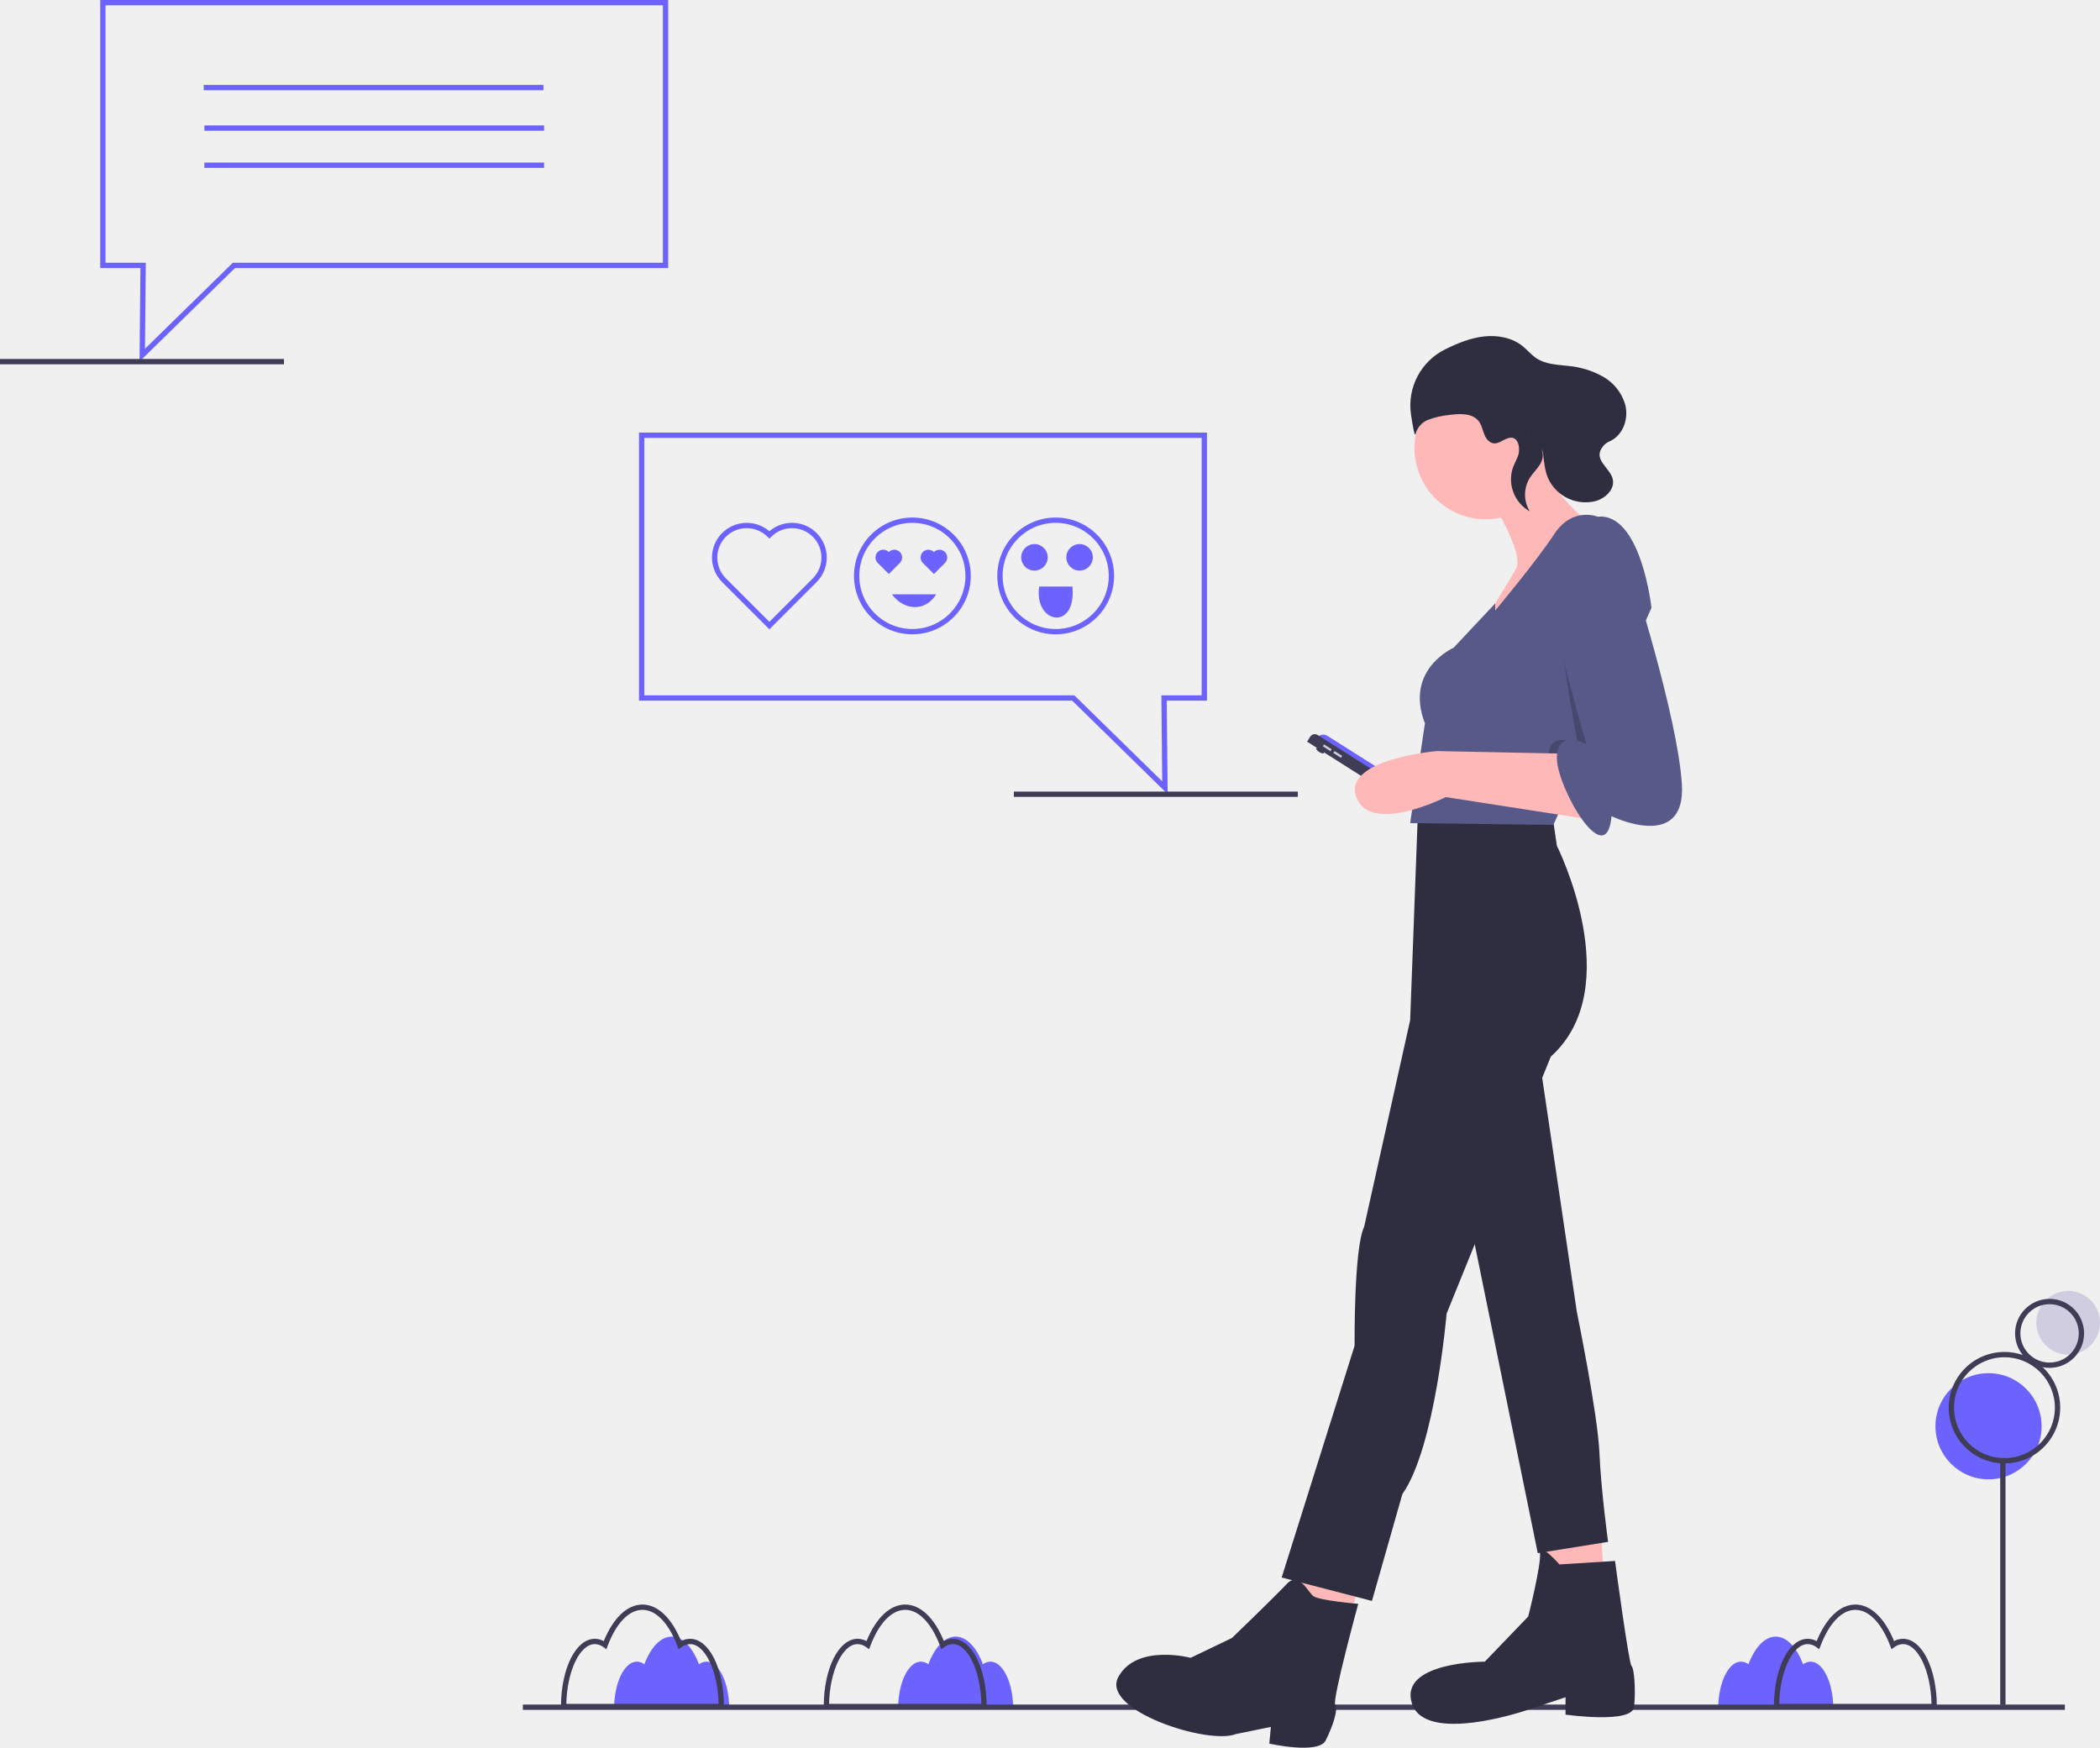
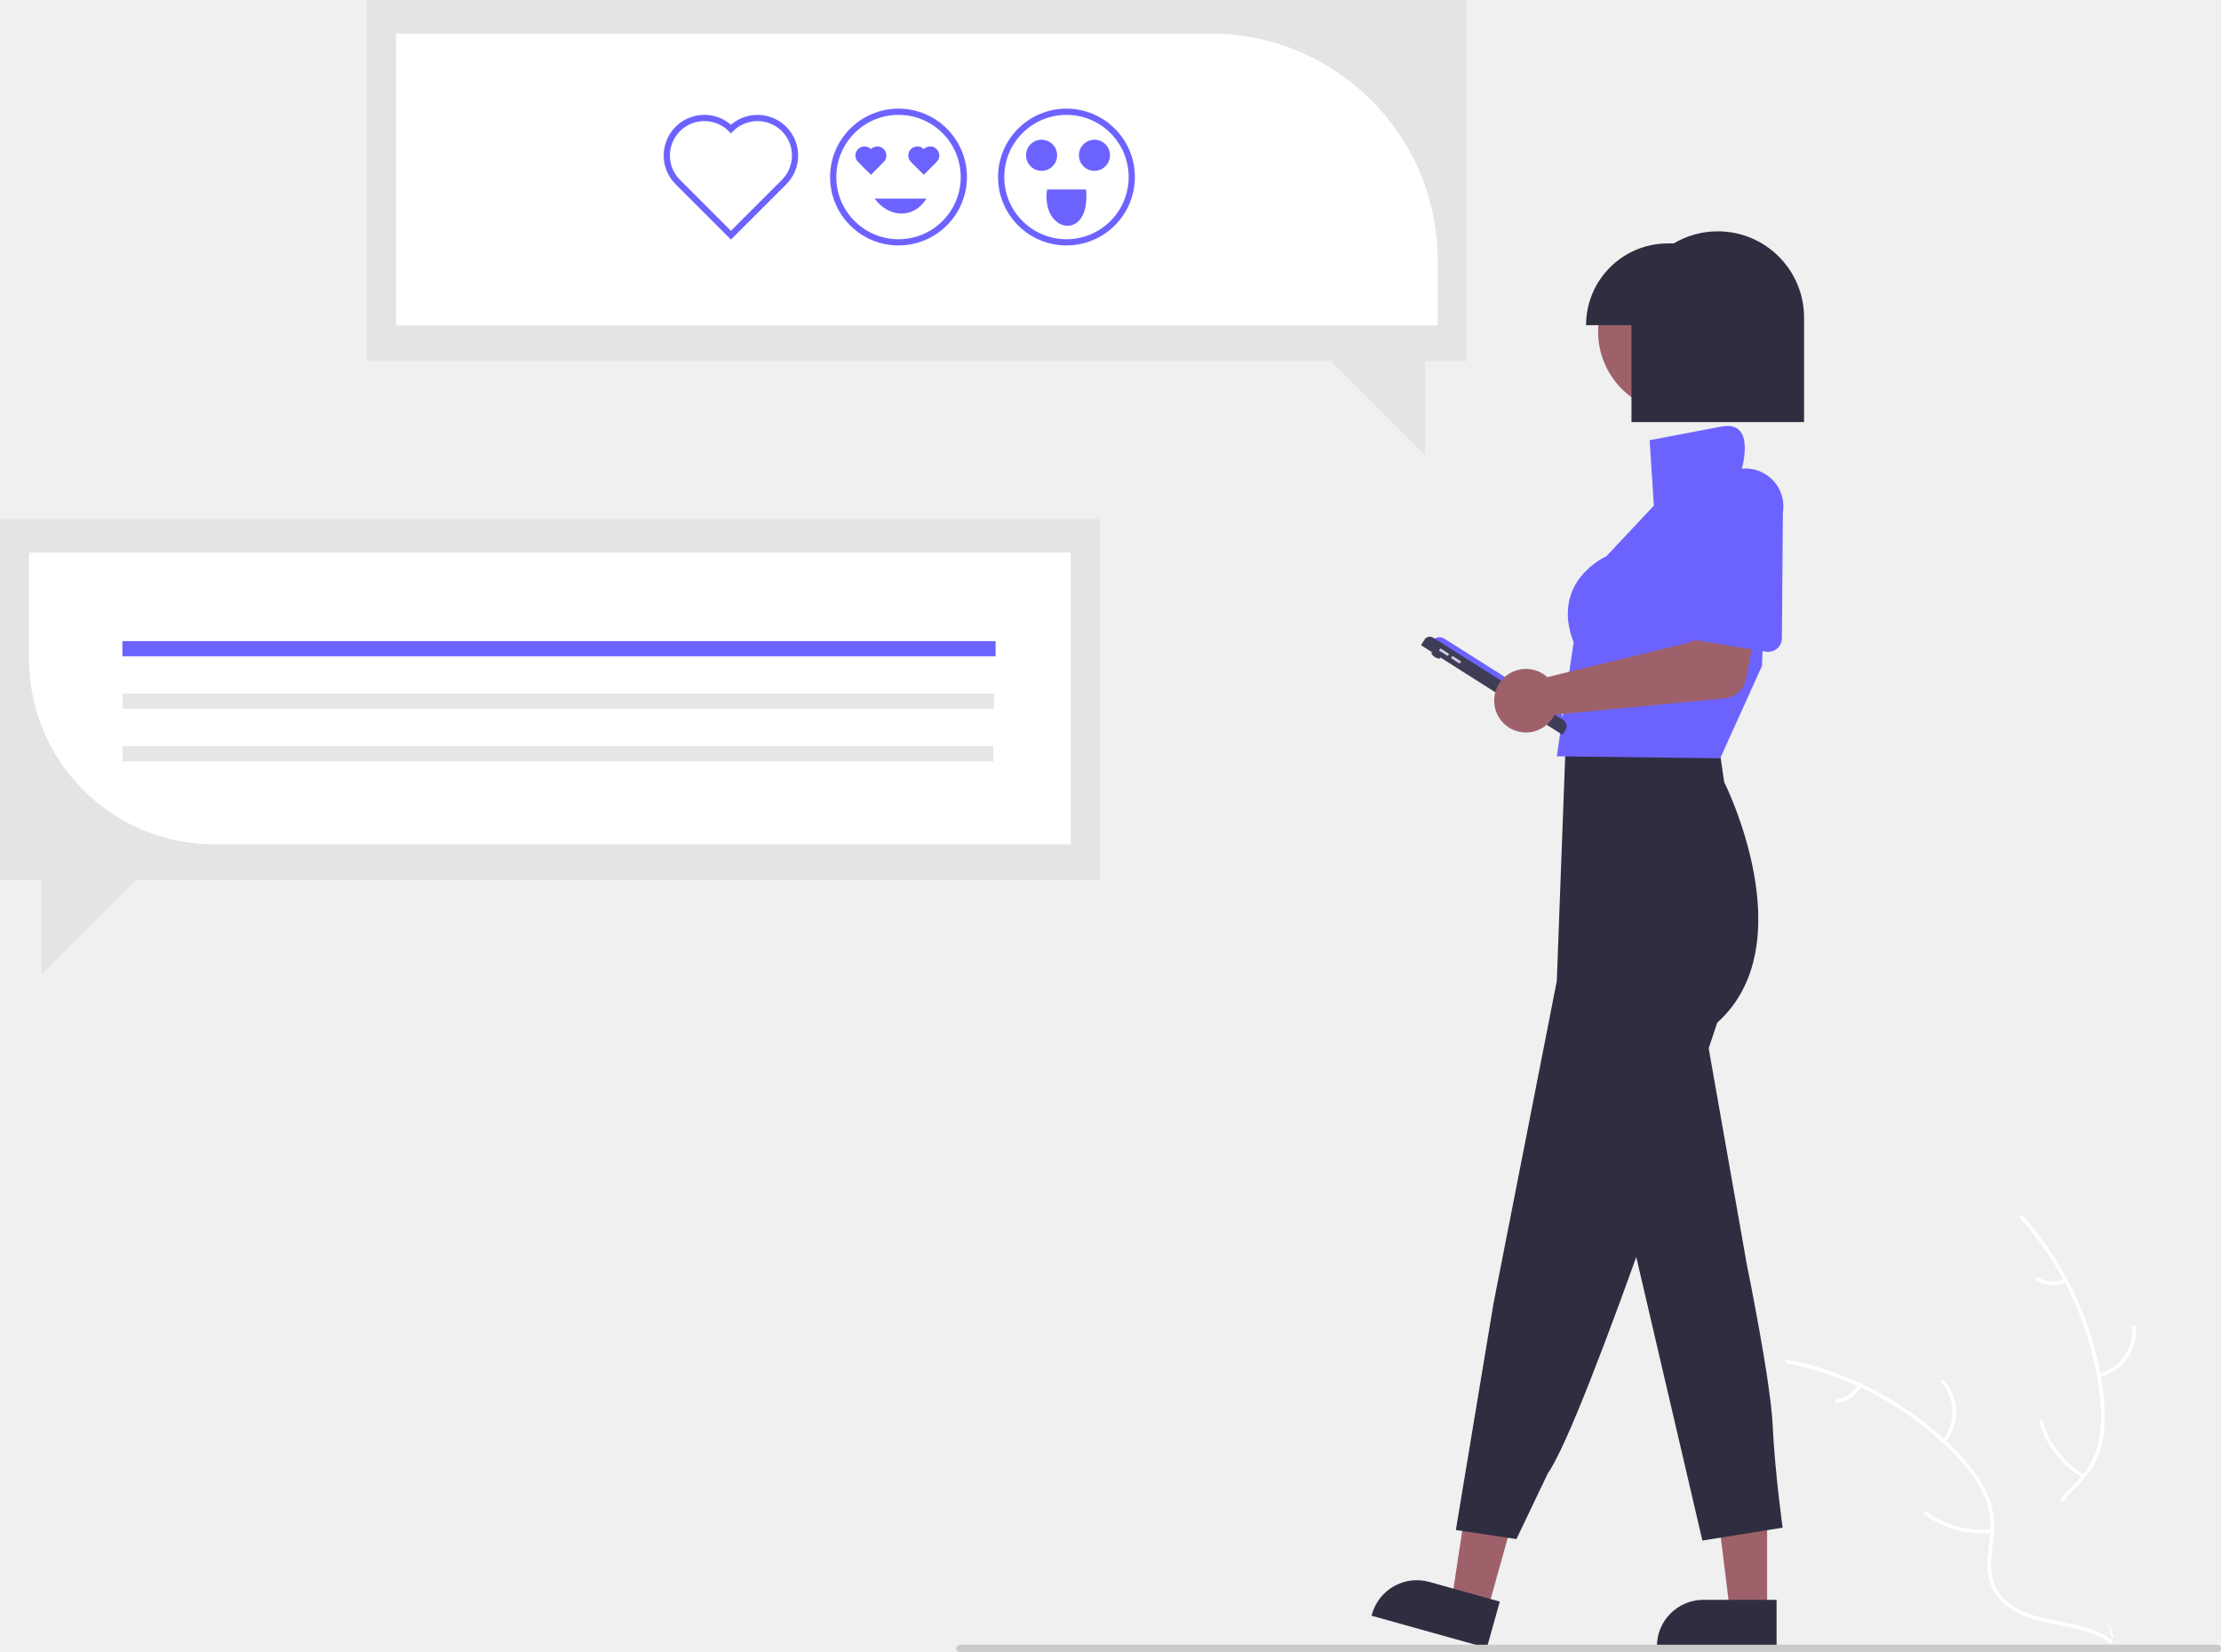
- <svg xmlns="http://www.w3.org/2000/svg" id="ec936c20-b43f-4483-857e-3751b9040ca4" data-name="Layer 1" width="791.237" height="658.517" viewBox="0 0 791.237 658.517">
-   <path d="M577.556,746.826a4.777,4.777,0,0,0-2.816.991c-2.4-6.344-6.117-10.42-10.291-10.42s-7.891,4.077-10.291,10.42a4.777,4.777,0,0,0-2.816-.991c-4.743,0-8.588,8.021-8.588,17.916h43.391C586.144,754.847,582.299,746.826,577.556,746.826Z" transform="translate(-204.3814 -120.7416)" fill="#6c63ff" />
-   <path d="M470.556,746.826a4.777,4.777,0,0,0-2.816.991c-2.4-6.344-6.117-10.42-10.291-10.42s-7.891,4.077-10.291,10.42a4.777,4.777,0,0,0-2.816-.991c-4.743,0-8.588,8.021-8.588,17.916h43.391C479.144,754.847,475.299,746.826,470.556,746.826Z" transform="translate(-204.3814 -120.7416)" fill="#6c63ff" />
-   <path d="M886.556,746.826a4.777,4.777,0,0,0-2.816.991c-2.4-6.344-6.117-10.42-10.291-10.42s-7.891,4.077-10.291,10.42a4.777,4.777,0,0,0-2.816-.991c-4.743,0-8.588,8.021-8.588,17.916h43.391C895.144,754.847,891.299,746.826,886.556,746.826Z" transform="translate(-204.3814 -120.7416)" fill="#6c63ff" />
-   <rect x="197" y="642.258" width="581" height="2" fill="#3f3d56" />
-   <path d="M576.144,764.742H514.753v-1c0-14.312,5.603-25.522,12.754-25.522a7.106,7.106,0,0,1,3.364.872c3.585-8.775,8.857-13.778,14.577-13.778s10.992,5.003,14.577,13.778a7.106,7.106,0,0,1,3.364-.872c7.152,0,12.754,11.211,12.754,25.522Zm-59.381-2h57.371c-.249-12.309-5.068-22.522-10.744-22.522a5.558,5.558,0,0,0-3.269,1.166l-1.059.768-.462-1.224c-3.275-8.653-8.068-13.616-13.151-13.616s-9.876,4.963-13.151,13.616l-.462,1.224-1.059-.768a5.558,5.558,0,0,0-3.269-1.166C521.831,740.219,517.012,750.433,516.763,762.742Z" transform="translate(-204.3814 -120.7416)" fill="#3f3d56" />
-   <path d="M934.144,764.742h-61.392v-1c0-14.312,5.603-25.522,12.755-25.522a7.107,7.107,0,0,1,3.364.872c3.585-8.775,8.857-13.778,14.577-13.778,5.719,0,10.991,5.003,14.576,13.778a7.107,7.107,0,0,1,3.364-.872c7.152,0,12.755,11.211,12.755,25.522Zm-59.382-2h57.372c-.249-12.309-5.068-22.522-10.745-22.522a5.555,5.555,0,0,0-3.268,1.166l-1.06.768-.463-1.224c-3.274-8.653-8.068-13.616-13.15-13.616-5.083,0-9.877,4.963-13.151,13.616l-.463,1.224-1.06-.768a5.555,5.555,0,0,0-3.268-1.166C879.831,740.219,875.011,750.433,874.762,762.742Z" transform="translate(-204.3814 -120.7416)" fill="#3f3d56" />
-   <path d="M477.144,764.742H415.753v-1c0-14.312,5.603-25.522,12.754-25.522a7.106,7.106,0,0,1,3.364.872c3.585-8.775,8.857-13.778,14.577-13.778s10.992,5.003,14.577,13.778a7.106,7.106,0,0,1,3.364-.872c7.152,0,12.754,11.211,12.754,25.522Zm-59.381-2h57.371c-.249-12.309-5.068-22.522-10.744-22.522a5.558,5.558,0,0,0-3.269,1.166l-1.059.768-.462-1.224c-3.275-8.653-8.068-13.616-13.151-13.616s-9.876,4.963-13.151,13.616l-.462,1.224-1.059-.768a5.558,5.558,0,0,0-3.269-1.166C422.831,740.219,418.012,750.433,417.763,762.742Z" transform="translate(-204.3814 -120.7416)" fill="#3f3d56" />
-   <ellipse cx="701.775" cy="403.558" rx="0.638" ry="1.702" transform="translate(-219.0034 659.8076) rotate(-57.656)" fill="#3f3d56" />
-   <path d="M721.118,385.901h0a2.978,2.978,0,0,1,2.978,2.978v44.665a2.978,2.978,0,0,1-2.978,2.978h0a0,0,0,0,1,0,0v-50.62A0,0,0,0,1,721.118,385.901Z" transform="matrix(0.535, -0.84485, 0.84485, 0.535, -215.7826, 680.9659)" fill="#6c63ff" />
-   <path d="M719.228,385.538h2.219a2.035,2.035,0,0,1,2.035,2.035v50.855a2.41,2.41,0,0,1-2.41,2.41h-1.844a0,0,0,0,1,0,0V385.538A0,0,0,0,1,719.228,385.538Z" transform="translate(-218.0344 680.8278) rotate(-57.656)" fill="#3f3d56" />
-   <rect x="704.039" y="400.79" width="0.851" height="3.403" transform="translate(-216.852 661.5838) rotate(-57.656)" fill="#d0cde1" />
-   <rect x="707.992" y="403.293" width="0.851" height="3.403" transform="translate(-217.1288 666.0877) rotate(-57.656)" fill="#d0cde1" />
-   <circle cx="559.773" cy="168.846" r="26.821" fill="#ffb8b8" />
-   <path d="M765.79,308.558s13.083,20.606,9.813,26.494S762.192,356.967,762.192,356.967s45.138-33.363,39.25-40.558c0,0-13.41-11.448-14.065-18.644Z" transform="translate(-204.3814 -120.7416)" fill="#ffb8b8" />
-   <polygon points="582.342 581.607 583.65 602.214 604.584 598.616 603.275 578.664 582.342 581.607" fill="#ffb8b8" />
-   <polygon points="489.123 593.074 485.198 606.157 508.421 610.409 511.692 598.307 489.123 593.074" fill="#ffb8b8" />
-   <path d="M788.849,424.837l2.126,14.555s26.821,53.315-2.29,79.481l-39.25,96.817s-4.252,50.371-16.681,68.034L721.307,723.955l-34.017-8.831,27.475-87.331s-.327-36.633,3.598-44.811l17.335-77.846,3.107-83.243S784.597,418.622,788.849,424.837Z" transform="translate(-204.3814 -120.7416)" fill="#2f2e41" />
-   <path d="M783.78,515.584l14.719,99.434s7.85,38.269,8.504,52.988,3.271,33.69,3.271,33.69l-26.494,4.252-26.167-128.217Z" transform="translate(-204.3814 -120.7416)" fill="#2f2e41" />
-   <path d="M812.89,708.891l-20.933,1.308s-7.793-8.831-7.331-4.252-4.444,23.877-4.444,23.877l-16.354,17.008s-32.381,0-27.475,15.7,43.175,2.617,43.175,2.617l14.719-4.906v6.542s25.185,3.598,25.84-2.944,0-14.719-.981-15.373S812.89,708.891,812.89,708.891Z" transform="translate(-204.3814 -120.7416)" fill="#2f2e41" />
-   <path d="M716.144,725.036s-14.963-1.197-17.058-2.993-5.387-9.277-9.876-4.489-20.649,20.35-20.649,20.35l-15.562,7.482s-20.35-5.387-27.233,7.182,33.817,25.737,44.291,21.547l13.168-2.693-.599,6.285s18.554,4.19,21.248-1.197,4.788-11.671,3.591-13.467S716.144,725.036,716.144,725.036Z" transform="translate(-204.3814 -120.7416)" fill="#2f2e41" />
-   <path d="M826.628,349.771l-23.171,51.264-10.061,22.255-3.729,8.252-53.969-.654,5.56-37.615c-7.85-20.279,10.794-28.456,10.794-28.456l15.7-16.73v2.666s15.373-18.317,22.242-28.783,16.354-6.542,16.354-6.542C822.703,313.792,826.628,349.771,826.628,349.771Z" transform="translate(-204.3814 -120.7416)" fill="#575a89" />
-   <path d="M803.457,401.035l-10.061,22.255c-3.232-6.045-5.691-12.89-5.691-16.933,0-11.121,11.121-5.233,11.121-5.233s-8.995-49.226-8.995-63.945C789.831,327.402,797.982,370.789,803.457,401.035Z" transform="translate(-204.3814 -120.7416)" opacity="0.2" />
-   <path d="M794.573,404.721l-48.736-.981s-35.652,2.944-30.419,17.335,33.69,0,33.69,0l56.913,8.831Z" transform="translate(-204.3814 -120.7416)" fill="#ffb8b8" />
-   <path d="M803.732,318.044s-17.008,1.308-17.008,16.027,15.373,67.052,15.373,67.052-11.121-5.888-11.121,5.233,18.644,43.502,20.606,21.915c0,0,28.129,13.738,26.494-12.102s-19.298-80.463-19.298-80.463S816.815,317.063,803.732,318.044Z" transform="translate(-204.3814 -120.7416)" fill="#575a89" />
-   <path d="M765.047,286.67c-1.878-1.818-1.844-4.883-3.357-7.014-2.377-3.346-7.326-3.122-11.39-2.544a31.391,31.391,0,0,0-7.948,1.847,7.832,7.832,0,0,0-4.598,5.265c-.318,1.318-1.02-2.422-1.734-7.266a23.593,23.593,0,0,1,12.913-24.62q.08-.039.158-.077c4.596-2.234,9.411-4.206,14.491-4.76s10.501.449,14.485,3.649c1.821,1.463,3.302,3.34,5.255,4.622,3.43,2.252,7.774,2.362,11.85,2.836a32.934,32.934,0,0,1,13.21,4.052,17.85,17.85,0,0,1,8.383,10.662c1.291,5.258-.816,11.473-5.985,13.754a6.229,6.229,0,0,0-2.336,1.714c-4.245,5.189,2.608,8.028,3.601,12.545.829,3.769-2.795,7.181-6.512,8.219a15.531,15.531,0,0,1-17.826-8.517c-1.275-2.956-1.565-6.227-1.912-9.428-.397-3.664-10.007-10.3-3.519-5.308a9.059,9.059,0,0,1,2.878,3.64c1.974,4.725-2.123,7.406-4.319,10.78a11.999,11.999,0,0,0-.068,12.688,13.834,13.834,0,0,1-6.359-16.464c.589-1.603,1.482-3.085,2.017-4.707.835-2.531.097-7.449-3.638-6.452C770.121,286.497,767.843,289.376,765.047,286.67Z" transform="translate(-204.3814 -120.7416)" fill="#2f2e41" />
-   <circle cx="779.237" cy="498.398" r="12" fill="#d0cde1" />
-   <circle cx="749.237" cy="537.398" r="20" fill="#6c63ff" />
-   <rect x="753.639" y="549.398" width="2" height="93" fill="#3f3d56" />
-   <path d="M959.619,672.14a21,21,0,1,1,21-21A21.024,21.024,0,0,1,959.619,672.14Zm0-40a19,19,0,1,0,19,19A19.022,19.022,0,0,0,959.619,632.14Z" transform="translate(-204.3814 -120.7416)" fill="#3f3d56" />
-   <path d="M976.619,636.14a13,13,0,1,1,13-13A13.015,13.015,0,0,1,976.619,636.14Zm0-24a11,11,0,1,0,11,11A11.012,11.012,0,0,0,976.619,612.14Z" transform="translate(-204.3814 -120.7416)" fill="#3f3d56" />
-   <path d="M644.333,419.953l-35.971-35.211H445.144v-101h214v101H643.986ZM447.144,382.742H609.177l33.108,32.408-.319-32.408h15.178v-97h-210Z" transform="translate(-204.3814 -120.7416)" fill="#6c63ff" />
-   <path d="M256.955,256.952l.347-35.21H242.144v-101h214v101H292.927Zm-12.811-37.21h15.177l-.319,32.408,33.108-32.408h162.033v-97h-210Z" transform="translate(-204.3814 -120.7416)" fill="#6c63ff" />
-   <rect x="76.763" y="32" width="128" height="2" fill="#6c63ff" />
-   <path d="M494.263,357.854l-17.786-17.786a13.077,13.077,0,0,1,17.786-19.151,13.077,13.077,0,0,1,17.787,19.151Zm-8.54-38.105a11.072,11.072,0,0,0-7.833,18.905l16.372,16.372,16.373-16.372a11.077,11.077,0,0,0-15.666-15.666l-.707.707-.707-.707A11.044,11.044,0,0,0,485.723,319.749Z" transform="translate(-204.3814 -120.7416)" fill="#6c63ff" />
-   <path d="M556.263,328.755a2.922,2.922,0,1,0-4.132,4.132l4.132,4.132,4.132-4.132a2.922,2.922,0,1,0-4.132-4.132Z" transform="translate(-204.3814 -120.7416)" fill="#6c63ff" />
-   <path d="M539.263,328.755a2.922,2.922,0,1,0-4.132,4.132l4.132,4.132,4.132-4.132a2.922,2.922,0,1,0-4.132-4.132Z" transform="translate(-204.3814 -120.7416)" fill="#6c63ff" />
-   <path d="M548.144,359.742a22,22,0,1,1,22-22A22.025,22.025,0,0,1,548.144,359.742Zm0-42a20,20,0,1,0,20,20A20.023,20.023,0,0,0,548.144,317.742Z" transform="translate(-204.3814 -120.7416)" fill="#6c63ff" />
-   <path d="M602.144,359.742a22,22,0,1,1,22-22A22.025,22.025,0,0,1,602.144,359.742Zm0-42a20,20,0,1,0,20,20A20.023,20.023,0,0,0,602.144,317.742Z" transform="translate(-204.3814 -120.7416)" fill="#6c63ff" />
-   <circle cx="406.763" cy="210" r="5" fill="#6c63ff" />
-   <circle cx="389.763" cy="210" r="5" fill="#6c63ff" />
-   <path d="M595.911,341.742c-2.04,14.115,14.151,16.978,12.53-.001C608.537,341.729,596.564,341.75,595.911,341.742Z" transform="translate(-204.3814 -120.7416)" fill="#6c63ff" />
-   <path d="M540.439,344.671c4.573,6.147,12.479,6.699,16.705,0Z" transform="translate(-204.3814 -120.7416)" fill="#6c63ff" />
-   <rect x="77" y="47.258" width="128" height="2" fill="#6c63ff" />
-   <rect x="77" y="61.258" width="128" height="2" fill="#6c63ff" />
-   <rect y="135.258" width="107" height="2" fill="#3f3d56" />
-   <rect x="382" y="298.258" width="107" height="2" fill="#3f3d56" />
+ <svg xmlns="http://www.w3.org/2000/svg" id="a1e1570b-8396-4618-92f2-a997ce86d02e" data-name="Layer 1" width="733.483" height="545.691" viewBox="0 0 733.483 545.691">
+   <path d="M946.085,640.863c-3.318-26.678-19.851-52.964-45.294-61.646a123.863,123.863,0,0,1-.006,85.04c-3.91,10.575-9.359,21.93-5.682,32.589,2.288,6.632,7.886,11.706,14.142,14.878,6.257,3.173,13.202,4.685,20.059,6.167l1.35,1.116C941.539,694.427,949.402,667.542,946.085,640.863Z" transform="translate(-233.2585 -177.1545)" fill="#f0f0f0" />
+   <path d="M900.538,579.722a105.87,105.87,0,0,1,26.319,59.583,45.591,45.591,0,0,1-.519,14.275,26.149,26.149,0,0,1-6.503,12.128c-2.931,3.221-6.303,6.175-8.4,10.052a16.011,16.011,0,0,0-.782,13.071c1.852,5.311,5.501,9.64,9.218,13.749,4.126,4.563,8.484,9.236,10.238,15.285.213.733,1.337.36,1.125-.371-3.051-10.524-13.268-16.502-18.14-25.981-2.273-4.423-3.228-9.558-1.096-14.227,1.864-4.083,5.338-7.133,8.334-10.368a27.902,27.902,0,0,0,6.801-11.622,42.148,42.148,0,0,0,1.066-14.203,102.712,102.712,0,0,0-7.502-31.213A107.747,107.747,0,0,0,901.322,578.834c-.507-.567-1.287.325-.784.889Z" transform="translate(-233.2585 -177.1545)" fill="#fff" />
+   <path d="M926.538,632.135a15.884,15.884,0,0,0,12.091-16.639c-.06-.76-1.244-.702-1.184.059a14.708,14.708,0,0,1-11.279,15.455c-.742.176-.366,1.3.371,1.125Z" transform="translate(-233.2585 -177.1545)" fill="#fff" />
+   <path d="M921.536,664.272A30.615,30.615,0,0,1,907.865,646.64c-.215-.732-1.34-.36-1.125.371a31.844,31.844,0,0,0,14.264,18.319c.657.39,1.186-.671.533-1.058Z" transform="translate(-233.2585 -177.1545)" fill="#fff" />
+   <path d="M914.957,599.626a8.991,8.991,0,0,1-8.52-.433c-.652-.398-1.18.663-.533,1.058a10.075,10.075,0,0,0,9.425.499.612.612,0,0,0,.377-.748.595.595,0,0,0-.748-.377Z" transform="translate(-233.2585 -177.1545)" fill="#fff" />
+   <path d="M823.237,626.868c.4.26.8.52,1.2.79a118.407,118.407,0,0,1,15.14,11.82c.37.33.74.67,1.1,1.01a124.827,124.827,0,0,1,27.11,37.11,121.222,121.222,0,0,1,6.64,17.18c2.45,8.13,4.46,17.14,9.31,23.79a20.798,20.798,0,0,0,1.62,2h43.83c.1-.05.2-.09.3-.14l1.75.08c-.07-.31-.15-.63-.22-.94-.04-.18-.09-.36-.13-.54-.03-.12-.06-.24-.08-.35-.01-.04-.02-.08-.03-.11-.02-.11-.05-.21-.07-.31q-.66-2.685-1.36-5.37c0-.01,0-.01-.01-.02-3.59-13.63-8.35-27.08-15-39.38-.2-.37-.4-.75-.62-1.12a115.674,115.674,0,0,0-10.39-15.76,102.258,102.258,0,0,0-6.81-7.79,85.037,85.037,0,0,0-21.28-15.94c-15.72-8.3-33.92-11.48-50.72-6.41C824.087,626.598,823.667,626.728,823.237,626.868Z" transform="translate(-233.2585 -177.1545)" fill="#f0f0f0" />
+   <path d="M823.335,627.424a105.87,105.87,0,0,1,56.888,31.728,45.591,45.591,0,0,1,8.181,11.71A26.148,26.148,0,0,1,890.513,684.462c-.401,4.336-1.314,8.725-.655,13.084a16.011,16.011,0,0,0,7.245,10.907c4.676,3.126,10.197,4.385,15.638,5.429,6.042,1.159,12.335,2.267,17.377,6.04.611.457,1.285-.517.675-.974-8.773-6.566-20.529-5.188-30.126-9.823-4.478-2.163-8.332-5.688-9.441-10.699-.97-4.382-.033-8.909.412-13.296a27.903,27.903,0,0,0-1.567-13.374,42.148,42.148,0,0,0-7.7-11.981A102.712,102.712,0,0,0,857.589,639.369a107.747,107.747,0,0,0-34.163-13.126c-.746-.148-.832,1.035-.091,1.182Z" transform="translate(-233.2585 -177.1545)" fill="#fff" />
+   <path d="M875.651,653.62a15.884,15.884,0,0,0-.364-20.565c-.506-.57-1.416.189-.91.76a14.708,14.708,0,0,1,.299,19.13c-.486.587.491,1.259.974.675Z" transform="translate(-233.2585 -177.1545)" fill="#fff" />
+   <path d="M891.006,682.29a30.615,30.615,0,0,1-21.531-5.847c-.613-.455-1.286.519-.675.974a31.844,31.844,0,0,0,22.418,6.039c.759-.084.543-1.25-.212-1.166Z" transform="translate(-233.2585 -177.1545)" fill="#fff" />
+   <path d="M846.831,634.635a8.991,8.991,0,0,1-7.064,4.785c-.76.075-.543,1.24.212,1.166a10.075,10.075,0,0,0,7.826-5.276.612.612,0,0,0-.15-.824.595.595,0,0,0-.824.15Z" transform="translate(-233.2585 -177.1545)" fill="#fff" />
+   <polygon points="121.202 0 484.397 0 484.397 119.231 470.64 119.231 470.64 150.414 439.456 119.231 121.202 119.231 121.202 0" fill="#e4e4e4" />
+   <path d="M708.067,284.65H364.049V188.265h269.1a75.003,75.003,0,0,1,74.918,74.918Z" transform="translate(-233.2585 -177.1545)" fill="#fff" />
+   <polygon points="363.195 171.414 0 171.414 0 290.644 13.757 290.644 13.757 321.828 44.941 290.644 363.195 290.644 363.195 171.414" fill="#e4e4e4" />
+   <path d="M586.865,456.064H303.982a61.204,61.204,0,0,1-61.134-61.134V359.679H586.865Z" transform="translate(-233.2585 -177.1545)" fill="#fff" />
+   <rect x="40.424" y="211.79" width="288.371" height="5.012" fill="#6c63ff" />
+   <rect x="40.424" y="229.128" width="287.85" height="5.012" fill="#e6e6e6" />
+   <rect x="40.424" y="246.466" width="287.569" height="5.012" fill="#e6e6e6" />
+   <path d="M474.651,256.297l-18.268-18.268a13.431,13.431,0,0,1,18.268-19.67,13.432,13.432,0,0,1,18.269,19.67Zm-8.771-39.138a11.372,11.372,0,0,0-8.045,19.417l16.816,16.816L491.468,236.576a11.377,11.377,0,1,0-16.09-16.09l-.726.726-.726-.726a11.343,11.343,0,0,0-8.045-3.327Z" transform="translate(-233.2585 -177.1545)" fill="#6c63ff" />
+   <path d="M538.332,226.409a3.001,3.001,0,0,0-4.245,4.244l0.0 0,4.244,4.244,4.244-4.244a3.001,3.001,0,1,0-4.244-4.245Z" transform="translate(-233.2585 -177.1545)" fill="#6c63ff" />
+   <path d="M520.871,226.409a3.001,3.001,0,0,0-4.245,4.244l0.0 0,4.244,4.244,4.244-4.244a3.001,3.001,0,1,0-4.244-4.245Z" transform="translate(-233.2585 -177.1545)" fill="#6c63ff" />
+   <path d="M529.993,258.235a22.596,22.596,0,1,1,22.596-22.596h0A22.622,22.622,0,0,1,529.993,258.235Zm0-43.138a20.542,20.542,0,1,0,20.542,20.542A20.542,20.542,0,0,0,529.993,215.097Z" transform="translate(-233.2585 -177.1545)" fill="#6c63ff" />
+   <path d="M585.457,258.235a22.596,22.596,0,1,1,22.596-22.596h0A22.622,22.622,0,0,1,585.457,258.235Zm0-43.138a20.542,20.542,0,1,0,20.542,20.542A20.542,20.542,0,0,0,585.457,215.097Z" transform="translate(-233.2585 -177.1545)" fill="#6c63ff" />
+   <circle cx="361.443" cy="51.294" r="5.136" fill="#6c63ff" />
+   <circle cx="343.982" cy="51.294" r="5.136" fill="#6c63ff" />
+   <path d="M579.055,239.747c-2.096,14.497,14.534,17.438,12.87-.001C592.024,239.735,579.725,239.756,579.055,239.747Z" transform="translate(-233.2585 -177.1545)" fill="#6c63ff" />
+   <path d="M522.08,242.756c4.697,6.314,12.817,6.881,17.158,0Z" transform="translate(-233.2585 -177.1545)" fill="#6c63ff" />
+   <polygon points="583.591 532.478 571.331 532.478 565.499 485.19 583.593 485.19 583.591 532.478" fill="#9e616a" />
+   <path d="M819.976,721.517l-39.531-.001v-.5A15.387,15.387,0,0,1,795.832,705.629h.001l24.144.001Z" transform="translate(-233.2585 -177.1545)" fill="#2f2e41" />
+   <polygon points="491.214 532.075 479.406 528.776 486.513 481.663 503.94 486.532 491.214 532.075" fill="#9e616a" />
+   <path d="M724.286,721.517,686.213,710.878l.135-.482a15.387,15.387,0,0,1,18.959-10.678l.001 0,23.253,6.498Z" transform="translate(-233.2585 -177.1545)" fill="#2f2e41" />
+   <circle cx="554.587" cy="109.533" r="26.821" fill="#9e616a" />
+   <path d="M800.541,420.937l2.126,14.555s26.821,53.315-2.29,79.481c0,0-43.502,131.188-55.931,148.85L734.053,685.568l-20-3,12.403-74.676,20.933-106.657,3.107-83.243S796.289,414.722,800.541,420.937Z" transform="translate(-233.2585 -177.1545)" fill="#2f2e41" />
+   <path d="M795.471,511.684l14.719,83.434s7.85,38.269,8.504,52.988,3.271,33.69,3.271,33.69l-26.494,4.252L769.304,573.83Z" transform="translate(-233.2585 -177.1545)" fill="#2f2e41" />
+   <path d="M817.053,348.568l-1.905,48.567L805.087,419.39l-3.729,8.252-53.969-.654,5.56-37.615c-7.85-20.279,10.794-28.456,10.794-28.456l15.7-16.73-1.39-21.618,23.632-4.5c12.298-2.342,6.368,15.5,6.368,15.5C824.408,331.933,817.053,348.568,817.053,348.568Z" transform="translate(-233.2585 -177.1545)" fill="#6c63ff" />
+   <ellipse cx="707.466" cy="393.658" rx="0.638" ry="1.702" transform="translate(-236.8701 603.5994) rotate(-57.656)" fill="#3f3d56" />
+   <path d="M706.117,389.028h0a2.978,2.978,0,0,1,4.109-.923l0,0,37.735,23.896A2.978,2.978,0,0,1,748.883,416.11h0L706.117,389.028Z" transform="translate(-233.2585 -177.1545)" fill="#6c63ff" />
+   <path d="M702.548,390.292l1.187-1.875a2.035,2.035,0,0,1,2.808-.63h0l42.965,27.207a2.41,2.41,0,0,1,.747,3.325l-.986,1.558h0l-46.72-29.585Z" transform="translate(-233.2585 -177.1545)" fill="#3f3d56" />
+   <rect x="709.73" y="390.89" width="0.851" height="3.403" transform="translate(-234.7187 605.3756) rotate(-57.656)" fill="#d0cde1" />
+   <rect x="713.683" y="393.393" width="0.851" height="3.403" transform="translate(-234.9955 609.8795) rotate(-57.656)" fill="#d0cde1" />
+   <path d="M742.935,399.822a10.527,10.527,0,0,1,1.306,1.02L792.417,389.067l3.393-11.56,18.116,2.84-4.018,21.049a8,8,0,0,1-7.099,6.464l-56.167,5.354a10.497,10.497,0,1,1-3.707-13.392Z" transform="translate(-233.2585 -177.1545)" fill="#9e616a" />
+   <path d="M790.957,386.677a4.495,4.495,0,0,1-.451-3.72l6.867-40.516a12.497,12.497,0,0,1,24.681,3.95l-.33,41.656a4.5,4.5,0,0,1-5.224,4.376l-22.431-3.657A4.495,4.495,0,0,1,790.957,386.677Z" transform="translate(-233.2585 -177.1545)" fill="#6c63ff" />
+   <path d="M800.553,253.568h-0a28.361,28.361,0,0,0-14.559,4h-1.941a27,27,0,0,0-27,27h15v32h57v-34.5A28.5,28.5,0,0,0,800.553,253.568Z" transform="translate(-233.2585 -177.1545)" fill="#2f2e41" />
+   <path d="M965.551,722.846H550.257a1.191,1.191,0,1,1,0-2.381h415.294a1.191,1.191,0,1,1,0,2.381Z" transform="translate(-233.2585 -177.1545)" fill="#cacaca" />
</svg>
